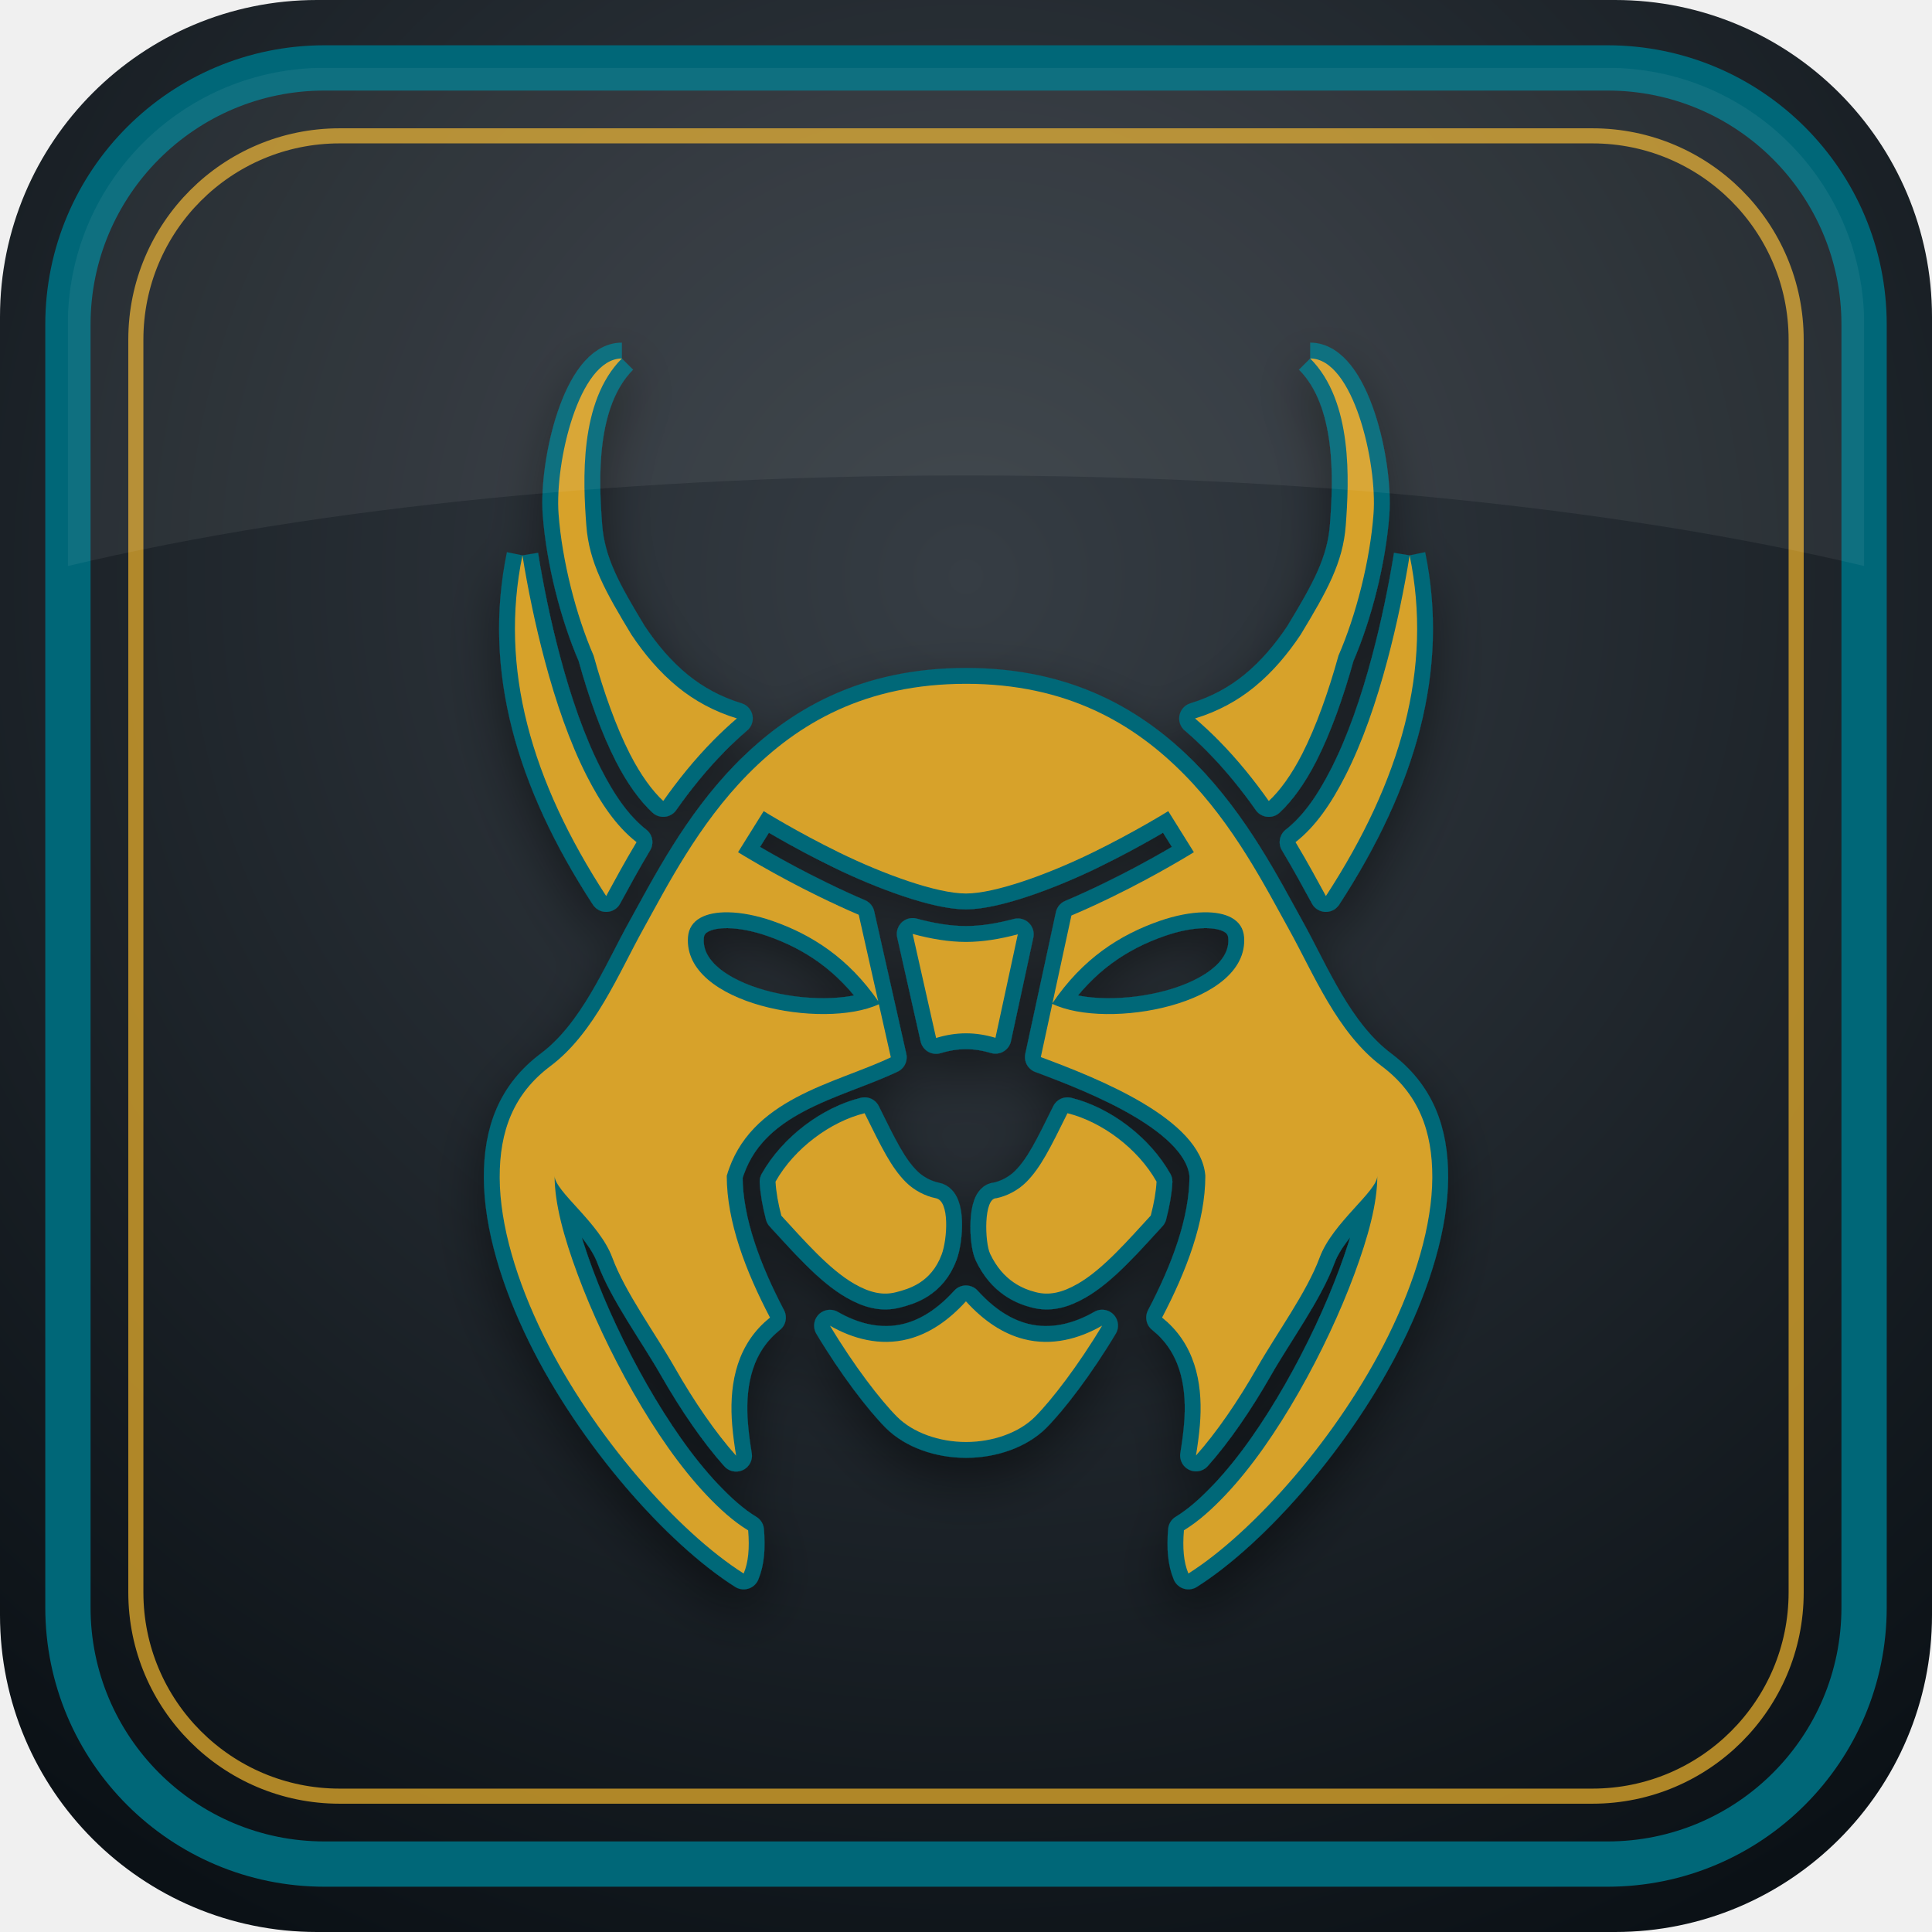
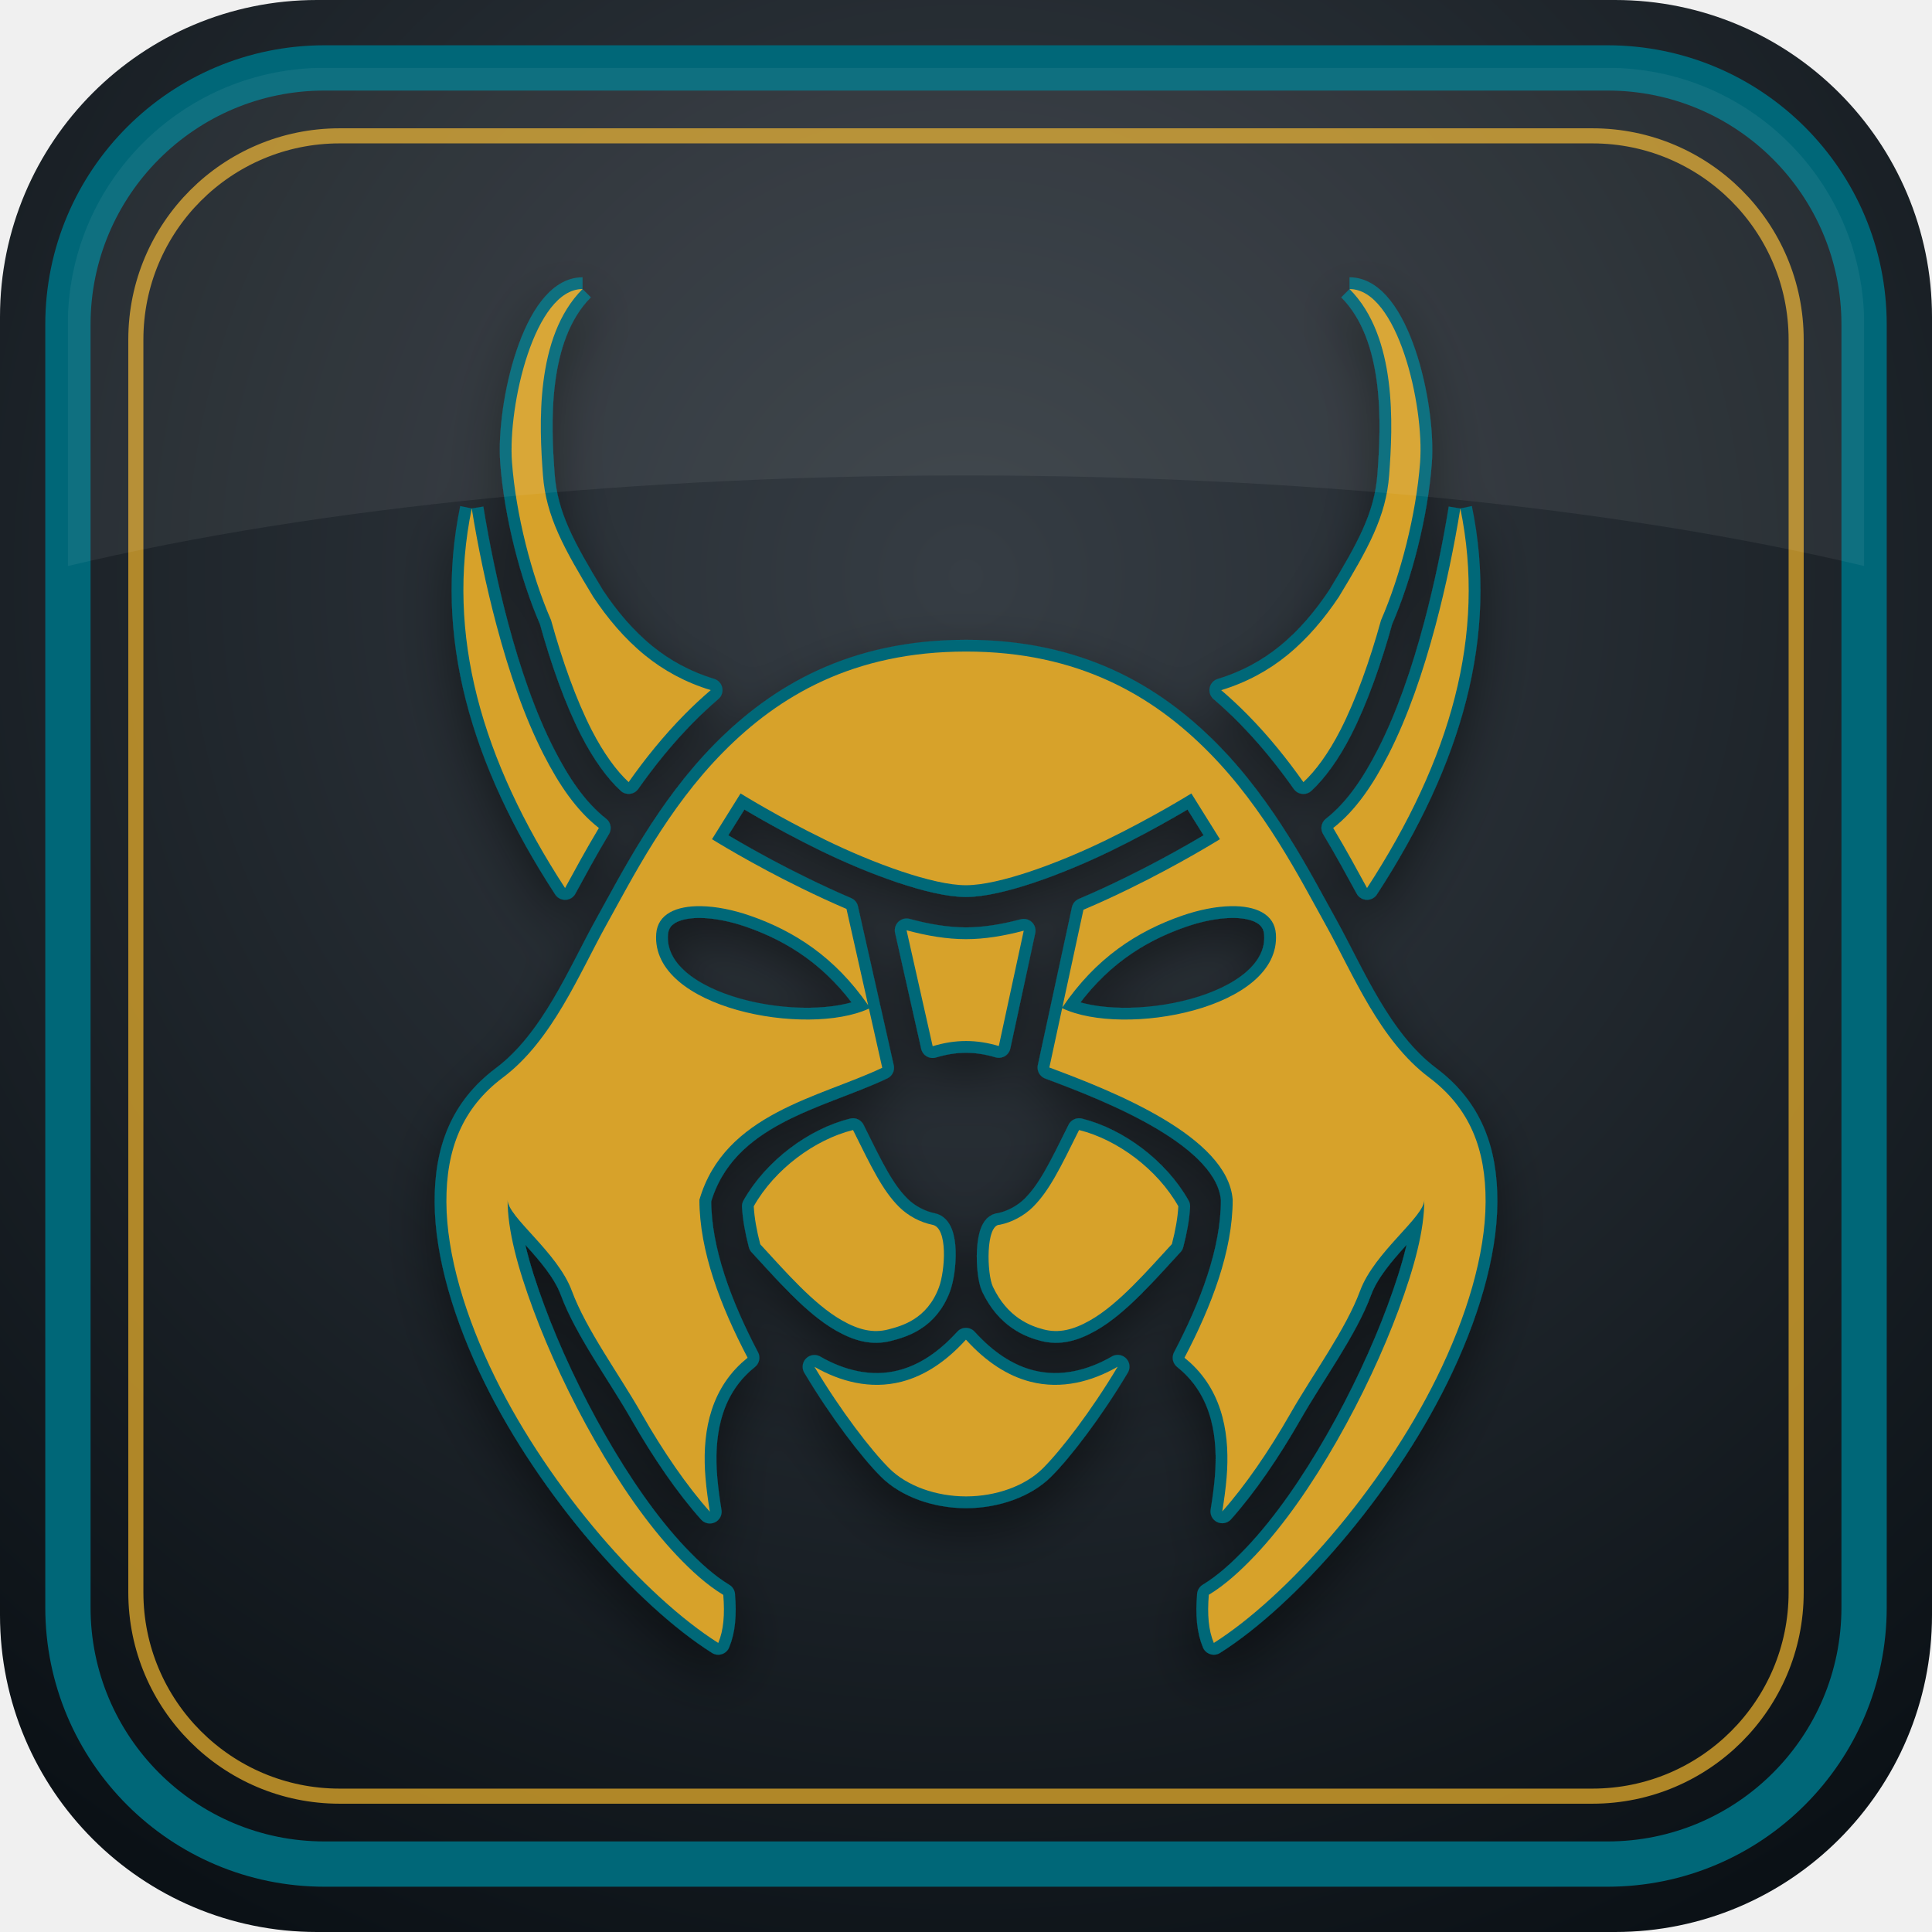
<svg xmlns="http://www.w3.org/2000/svg" viewBox="0 0 512 512" role="img" aria-label="Jacksonville Jaguars">
  <defs>
    <radialGradient id="f" cx="50%" cy="30%" r="80%">
      <stop offset="0" stop-color="#363d44" />
      <stop offset="1" stop-color="#0a1015" />
    </radialGradient>
    <filter id="s" x="-10%" y="-10%" width="120%" height="120%">
      <feDropShadow dx="0" dy="6" stdDeviation="7" flood-color="#000" flood-opacity="0.45" />
    </filter>
  </defs>
  <rect width="512" height="512" rx="84" fill="url(#f)" />
  <rect x="18" y="18" width="476" height="476" rx="68" fill="none" stroke="#006778" stroke-width="12" />
  <rect x="36" y="36" width="440" height="440" rx="54" fill="none" stroke="#d7a22a" stroke-width="4" opacity="0.8" />
  <g filter="url(#s)">
-     <g transform="translate(76.8 76.8) scale(0.7) ">
-       <g fill="#006778" stroke="#006778" stroke-width="12" stroke-linejoin="round">
+     <g transform="translate(56.32 56.32) scale(0.78) ">
+       <g fill="#006778" stroke="#006778" stroke-width="8" stroke-linejoin="round">
        <path d="M125.726 26c-16.287 0-25.427 39.444-23.978 58.852c1.317 17.655 6.607 38.365 13.272 53.654c3.822 13.796 8.49 26.93 13.775 37.282c4.028 7.888 8.492 13.96 12.585 17.735c5.46-7.754 11.74-15.612 19.065-23.035a144 144 0 0 1 8.827-8.223c-8.593-2.614-16.067-6.718-22.364-11.855c-7.06-5.76-12.73-12.61-17.564-19.836c-9.907-16.38-16.03-27.23-17.08-41.336c-1.245-16.658-2.825-46.952 13.462-63.238m260.578 0c16.286 16.286 14.706 46.58 13.463 63.238c-1.053 14.106-7.175 24.955-17.08 41.336c-4.837 7.226-10.506 14.077-17.566 19.836c-6.31 5.148-13.8 9.258-22.416 11.87a144 144 0 0 1 8.958 8.347c7.286 7.39 13.535 15.205 18.972 22.91c4.097-3.775 8.567-9.85 12.6-17.75c5.287-10.352 9.953-23.485 13.776-37.28c6.664-15.29 11.954-36 13.272-53.655C411.73 65.444 402.59 26 386.304 26M88.072 100.542c-8.82 42.72 3.21 85.19 31.705 128.973c3.27-5.985 6.925-12.78 11.495-20.405c-7.722-6.027-13.627-14.868-18.795-24.988c-6.558-12.843-11.777-28.11-15.96-43.795c-3.59-13.463-6.4-27.14-8.445-39.785m335.886 0c-2.045 12.645-4.855 26.322-8.446 39.785c-4.182 15.685-9.402 30.952-15.96 43.795c-5.168 10.122-11.074 18.965-18.8 24.992c4.592 7.648 8.244 14.44 11.5 20.4c28.497-43.782 40.525-86.253 31.706-128.972m-167.943 48.622c-38.245 0-63.61 15.025-82.528 34.194c-18.92 19.17-30.717 42.546-39.753 58.81c-9.142 16.456-18.334 39.176-35.084 51.738c-13.876 10.407-19.266 24.455-19.192 42.28s6.37 38.96 16.606 59.727C114.78 433.89 147.02 470.293 171.83 486c1.816-4.33 2.248-9.616 1.706-16.328c-5.558-3.36-10.754-8.085-15.81-13.423c-9.934-10.487-19.368-24.21-27.768-38.91s-15.707-30.343-20.996-44.623c-5.29-14.28-8.713-26.847-8.713-37.28c0 5.853 16.934 17.715 21.824 30.918s15.904 28.094 23.79 41.896c7.247 12.683 15.337 24.46 23.11 33.158c-.62-3.813-1.16-7.678-1.483-11.565c-1.12-13.43.756-28.464 12.364-39.077a42 42 0 0 1 1.947-1.666c-9.152-17.46-16.377-36.25-16.377-53.663c8.547-29.444 41.044-34.8 62.12-44.863l-4.524-20.1c-21.01 9.736-74.08.036-72.275-25.38c.48-6.747 6.797-9.56 15.225-9.422c5.056.084 10.87 1.23 16.642 3.23c15.084 5.23 28.892 14.14 40.147 30.418l-7.365-32.713c-5.208-2.216-10.287-4.592-15.1-6.94c-17.178-8.372-30.59-16.748-30.59-16.748l9.7-15.544s12.686 7.91 28.916 15.823c16.232 7.912 36.45 15.36 47.665 15.36s31.435-7.448 47.666-15.36c16.23-7.913 28.917-15.824 28.917-15.824l9.7 15.543s-13.412 8.375-30.59 16.748c-5.022 2.45-10.332 4.93-15.778 7.227l-7.176 33.202c11.352-16.78 25.367-25.882 40.694-31.194c5.77-2 11.585-3.147 16.642-3.23c8.427-.14 14.745 2.674 15.224 9.42c1.814 25.55-51.827 35.225-72.61 25.237l-4.357 20.16c21.446 7.972 60.697 23.412 62.29 44.947c0 17.412-7.225 36.204-16.378 53.663a42 42 0 0 1 1.945 1.666c11.608 10.613 13.483 25.646 12.364 39.077c-.323 3.86-.86 7.7-1.472 11.485c7.75-8.69 15.815-20.434 23.04-33.077c7.886-13.8 18.9-28.693 23.79-41.895s21.823-25.065 21.823-30.918c0 10.433-3.42 23-8.71 37.28s-12.597 29.924-20.996 44.624c-8.4 14.7-17.834 28.423-27.767 38.91c-5.04 5.317-10.214 10.028-15.75 13.386c-.546 6.73-.117 12.026 1.702 16.364c24.72-15.67 56.953-52.07 75.688-90.05c10.25-20.774 16.566-41.924 16.654-59.758c.088-17.833-5.29-31.88-19.163-42.286c-16.872-12.653-25.803-35.032-35.084-51.737c-8.937-16.088-20.73-39.46-39.68-58.678c-18.948-19.218-44.37-34.328-82.6-34.328zm-20.207 94.697l8.867 39.388c3.79-1.137 7.446-1.76 11.34-1.76c3.824 0 7.417.602 11.135 1.7l8.467-39.186c-6.682 1.774-13.31 2.88-19.632 2.88c-6.494 0-13.31-1.16-20.177-3.02zm-18.193 67.87c-.03.01-.062.013-.093.02c-12.85 3.214-26.5 13.238-33.636 25.885c.213 3.895.99 8.262 2.205 12.903c8.31 8.985 18.027 20.306 27.645 25.805c5.816 3.325 10.73 4.46 15.795 3.153c4.71-1.216 13.273-3.52 17.284-14.344c2.075-5.6 3.133-20.282-2.266-21.24c-3.927-.786-8.18-2.954-11.296-6.07c-5.545-5.544-9.2-13.11-15.636-26.11zm76.8 0c-6.438 13-10.093 20.568-15.637 26.112c-3.115 3.116-7.37 5.284-11.296 6.07c-4.87-.058-4.394 16.735-2.346 21.053c4.93 10.395 12.596 13.316 17.306 14.53c5.076 1.31 10 .172 15.82-3.154c9.65-5.51 19.39-16.87 27.69-25.86c1.206-4.62 1.98-8.966 2.19-12.845c-7.134-12.647-20.784-22.67-33.635-25.884c-.03-.007-.062-.01-.093-.02zm-38.438 71.22c-6.825 7.534-14.128 12.29-21.867 14.287c-10.7 2.764-21.042-.172-29.47-4.99c-.048-.028-.095-.06-.144-.087c9.026 15.1 19.2 28.293 25.424 34.517c5.983 5.983 15.916 9.53 26.095 9.53c10.18 0 20.11-3.547 26.095-9.53c6.227-6.228 16.41-19.437 25.44-34.55c-.066.04-.13.084-.198.122c-8.432 4.817-18.783 7.75-29.49 4.987c-7.743-1.998-15.053-6.752-21.885-14.288z" />
      </g>
      <g fill="#d7a22a">
        <path d="M125.726 26c-16.287 0-25.427 39.444-23.978 58.852c1.317 17.655 6.607 38.365 13.272 53.654c3.822 13.796 8.49 26.93 13.775 37.282c4.028 7.888 8.492 13.96 12.585 17.735c5.46-7.754 11.74-15.612 19.065-23.035a144 144 0 0 1 8.827-8.223c-8.593-2.614-16.067-6.718-22.364-11.855c-7.06-5.76-12.73-12.61-17.564-19.836c-9.907-16.38-16.03-27.23-17.08-41.336c-1.245-16.658-2.825-46.952 13.462-63.238m260.578 0c16.286 16.286 14.706 46.58 13.463 63.238c-1.053 14.106-7.175 24.955-17.08 41.336c-4.837 7.226-10.506 14.077-17.566 19.836c-6.31 5.148-13.8 9.258-22.416 11.87a144 144 0 0 1 8.958 8.347c7.286 7.39 13.535 15.205 18.972 22.91c4.097-3.775 8.567-9.85 12.6-17.75c5.287-10.352 9.953-23.485 13.776-37.28c6.664-15.29 11.954-36 13.272-53.655C411.73 65.444 402.59 26 386.304 26M88.072 100.542c-8.82 42.72 3.21 85.19 31.705 128.973c3.27-5.985 6.925-12.78 11.495-20.405c-7.722-6.027-13.627-14.868-18.795-24.988c-6.558-12.843-11.777-28.11-15.96-43.795c-3.59-13.463-6.4-27.14-8.445-39.785m335.886 0c-2.045 12.645-4.855 26.322-8.446 39.785c-4.182 15.685-9.402 30.952-15.96 43.795c-5.168 10.122-11.074 18.965-18.8 24.992c4.592 7.648 8.244 14.44 11.5 20.4c28.497-43.782 40.525-86.253 31.706-128.972m-167.943 48.622c-38.245 0-63.61 15.025-82.528 34.194c-18.92 19.17-30.717 42.546-39.753 58.81c-9.142 16.456-18.334 39.176-35.084 51.738c-13.876 10.407-19.266 24.455-19.192 42.28s6.37 38.96 16.606 59.727C114.78 433.89 147.02 470.293 171.83 486c1.816-4.33 2.248-9.616 1.706-16.328c-5.558-3.36-10.754-8.085-15.81-13.423c-9.934-10.487-19.368-24.21-27.768-38.91s-15.707-30.343-20.996-44.623c-5.29-14.28-8.713-26.847-8.713-37.28c0 5.853 16.934 17.715 21.824 30.918s15.904 28.094 23.79 41.896c7.247 12.683 15.337 24.46 23.11 33.158c-.62-3.813-1.16-7.678-1.483-11.565c-1.12-13.43.756-28.464 12.364-39.077a42 42 0 0 1 1.947-1.666c-9.152-17.46-16.377-36.25-16.377-53.663c8.547-29.444 41.044-34.8 62.12-44.863l-4.524-20.1c-21.01 9.736-74.08.036-72.275-25.38c.48-6.747 6.797-9.56 15.225-9.422c5.056.084 10.87 1.23 16.642 3.23c15.084 5.23 28.892 14.14 40.147 30.418l-7.365-32.713c-5.208-2.216-10.287-4.592-15.1-6.94c-17.178-8.372-30.59-16.748-30.59-16.748l9.7-15.544s12.686 7.91 28.916 15.823c16.232 7.912 36.45 15.36 47.665 15.36s31.435-7.448 47.666-15.36c16.23-7.913 28.917-15.824 28.917-15.824l9.7 15.543s-13.412 8.375-30.59 16.748c-5.022 2.45-10.332 4.93-15.778 7.227l-7.176 33.202c11.352-16.78 25.367-25.882 40.694-31.194c5.77-2 11.585-3.147 16.642-3.23c8.427-.14 14.745 2.674 15.224 9.42c1.814 25.55-51.827 35.225-72.61 25.237l-4.357 20.16c21.446 7.972 60.697 23.412 62.29 44.947c0 17.412-7.225 36.204-16.378 53.663a42 42 0 0 1 1.945 1.666c11.608 10.613 13.483 25.646 12.364 39.077c-.323 3.86-.86 7.7-1.472 11.485c7.75-8.69 15.815-20.434 23.04-33.077c7.886-13.8 18.9-28.693 23.79-41.895s21.823-25.065 21.823-30.918c0 10.433-3.42 23-8.71 37.28s-12.597 29.924-20.996 44.624c-8.4 14.7-17.834 28.423-27.767 38.91c-5.04 5.317-10.214 10.028-15.75 13.386c-.546 6.73-.117 12.026 1.702 16.364c24.72-15.67 56.953-52.07 75.688-90.05c10.25-20.774 16.566-41.924 16.654-59.758c.088-17.833-5.29-31.88-19.163-42.286c-16.872-12.653-25.803-35.032-35.084-51.737c-8.937-16.088-20.73-39.46-39.68-58.678c-18.948-19.218-44.37-34.328-82.6-34.328zm-20.207 94.697l8.867 39.388c3.79-1.137 7.446-1.76 11.34-1.76c3.824 0 7.417.602 11.135 1.7l8.467-39.186c-6.682 1.774-13.31 2.88-19.632 2.88c-6.494 0-13.31-1.16-20.177-3.02zm-18.193 67.87c-.03.01-.062.013-.093.02c-12.85 3.214-26.5 13.238-33.636 25.885c.213 3.895.99 8.262 2.205 12.903c8.31 8.985 18.027 20.306 27.645 25.805c5.816 3.325 10.73 4.46 15.795 3.153c4.71-1.216 13.273-3.52 17.284-14.344c2.075-5.6 3.133-20.282-2.266-21.24c-3.927-.786-8.18-2.954-11.296-6.07c-5.545-5.544-9.2-13.11-15.636-26.11zm76.8 0c-6.438 13-10.093 20.568-15.637 26.112c-3.115 3.116-7.37 5.284-11.296 6.07c-4.87-.058-4.394 16.735-2.346 21.053c4.93 10.395 12.596 13.316 17.306 14.53c5.076 1.31 10 .172 15.82-3.154c9.65-5.51 19.39-16.87 27.69-25.86c1.206-4.62 1.98-8.966 2.19-12.845c-7.134-12.647-20.784-22.67-33.635-25.884c-.03-.007-.062-.01-.093-.02zm-38.438 71.22c-6.825 7.534-14.128 12.29-21.867 14.287c-10.7 2.764-21.042-.172-29.47-4.99c-.048-.028-.095-.06-.144-.087c9.026 15.1 19.2 28.293 25.424 34.517c5.983 5.983 15.916 9.53 26.095 9.53c10.18 0 20.11-3.547 26.095-9.53c6.227-6.228 16.41-19.437 25.44-34.55c-.066.04-.13.084-.198.122c-8.432 4.817-18.783 7.75-29.49 4.987c-7.743-1.998-15.053-6.752-21.885-14.288z" />
      </g>
    </g>
  </g>
  <path d="M84 18 H428 A68 68 0 0 1 494 84 V150 C360 118 152 118 18 150 V84 A68 68 0 0 1 84 18Z" fill="#fff" opacity="0.06" />
</svg>
